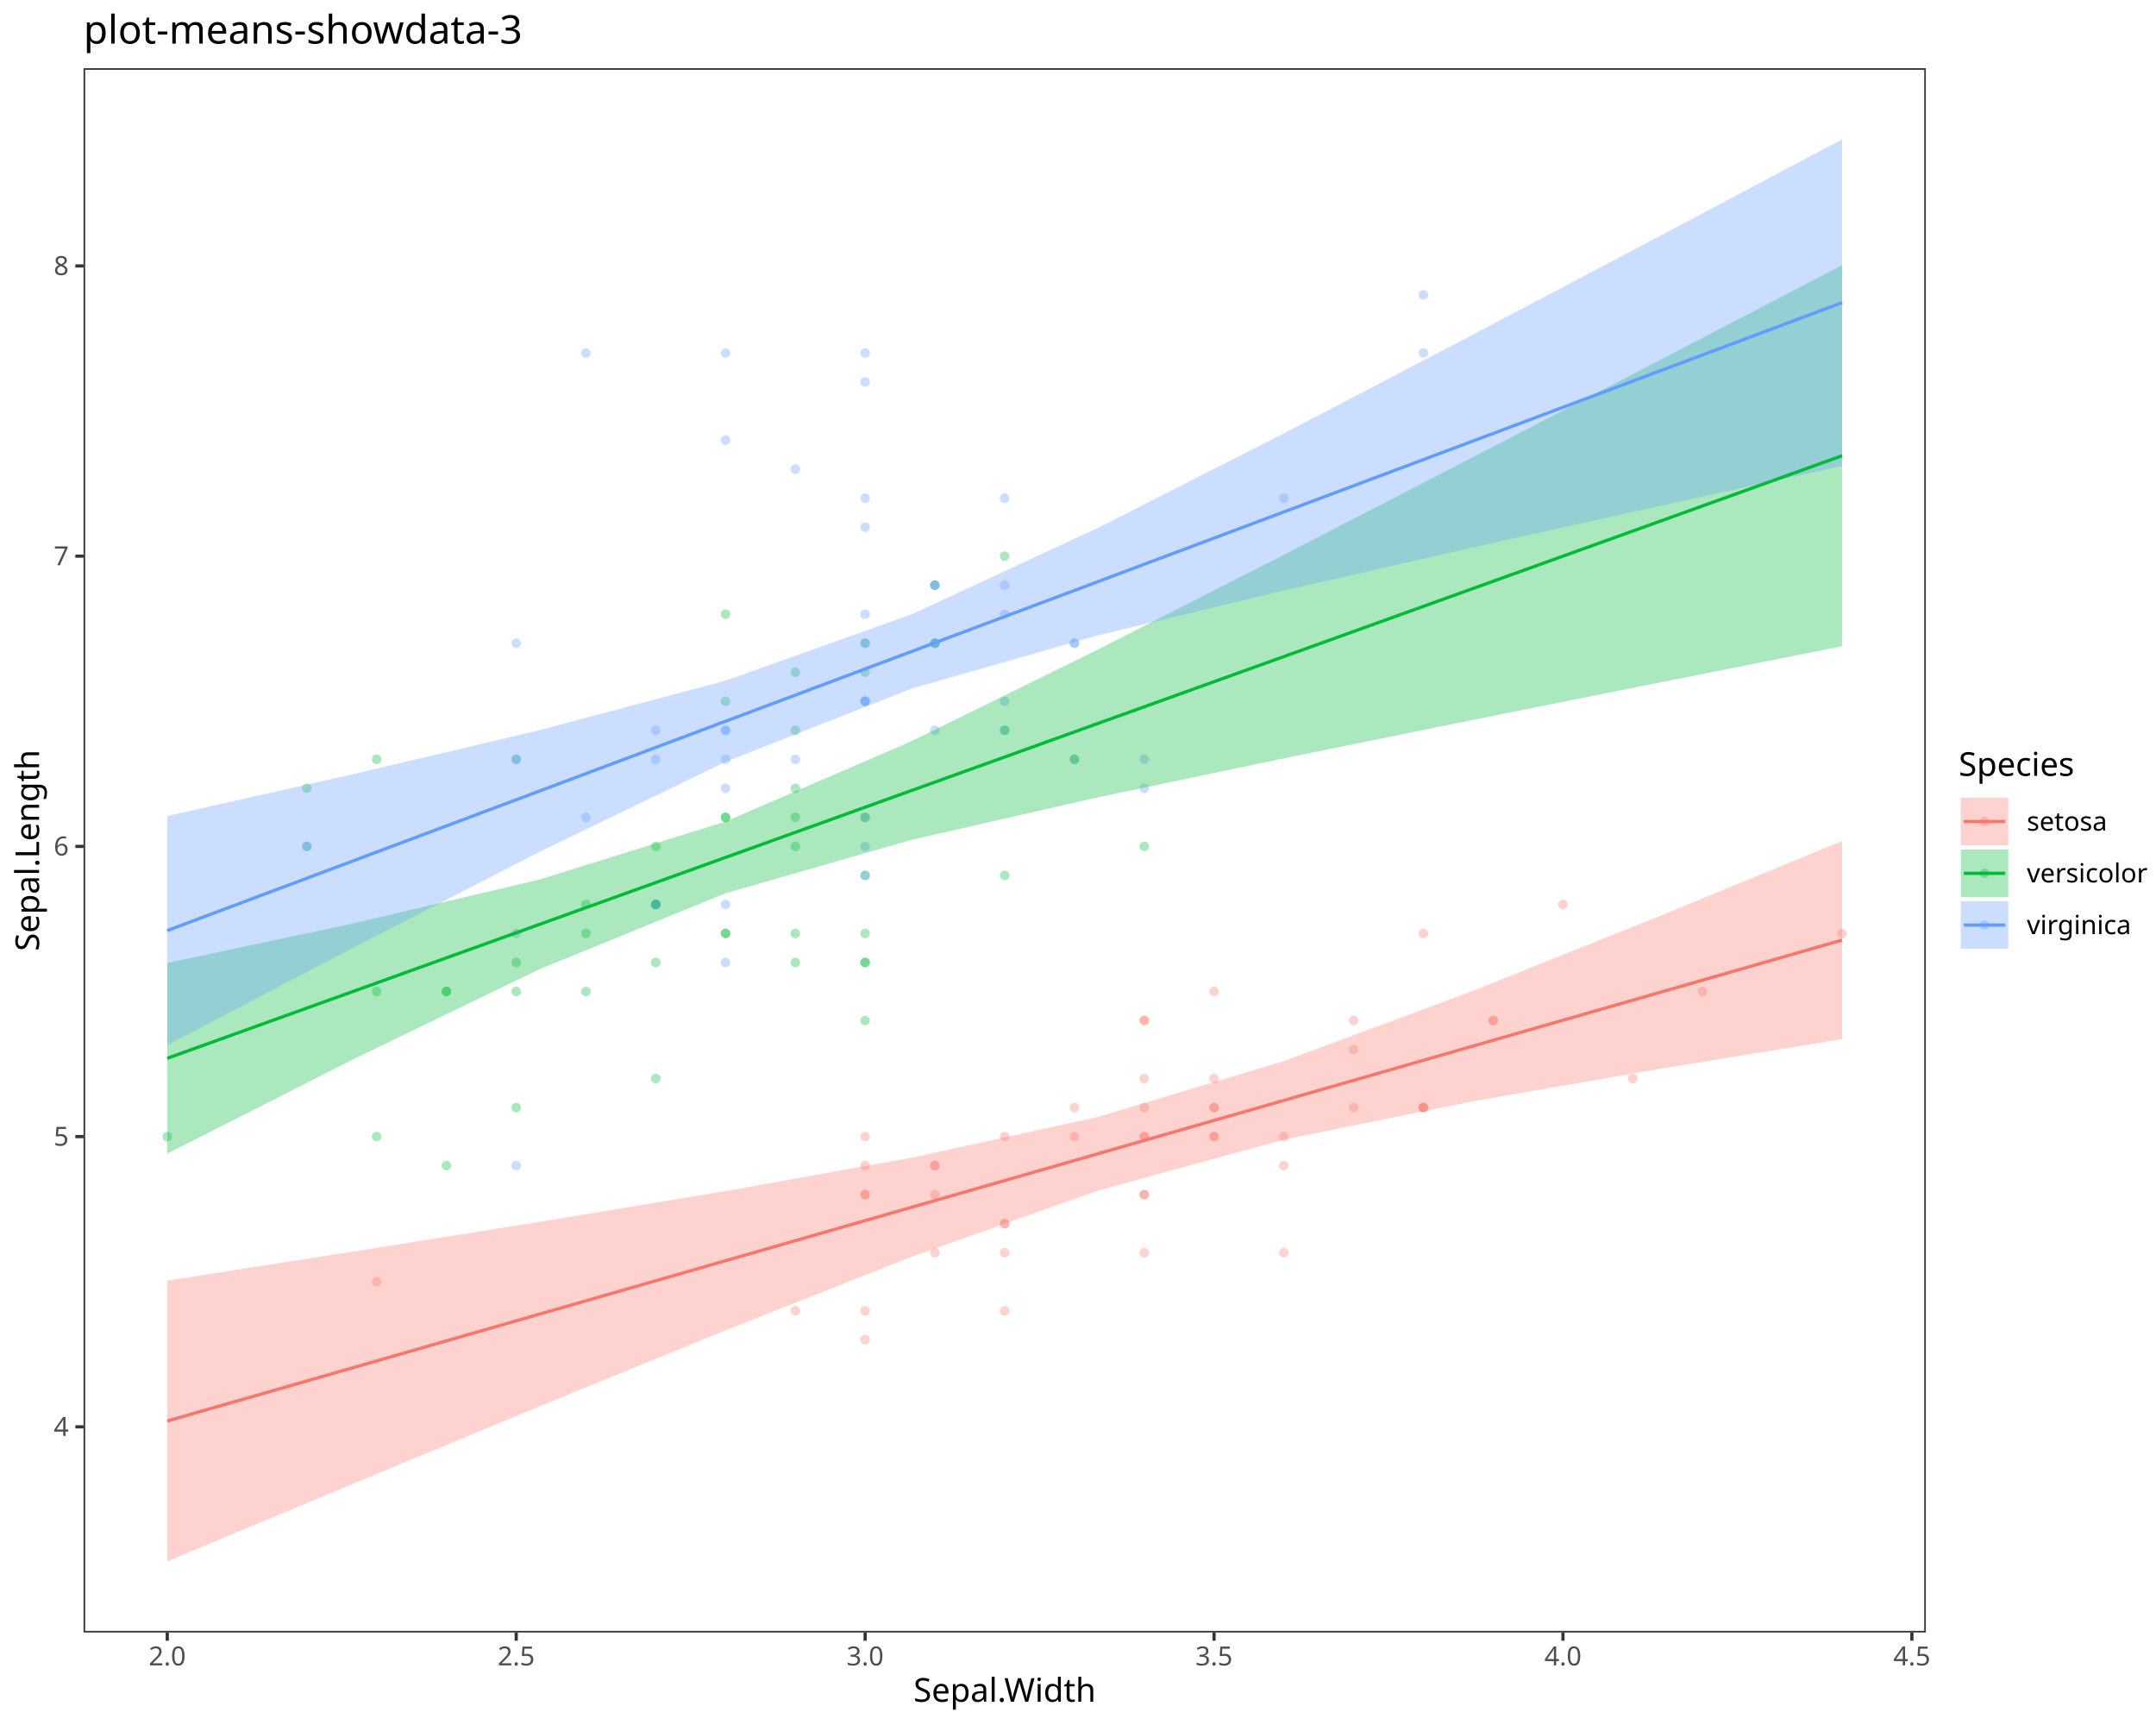
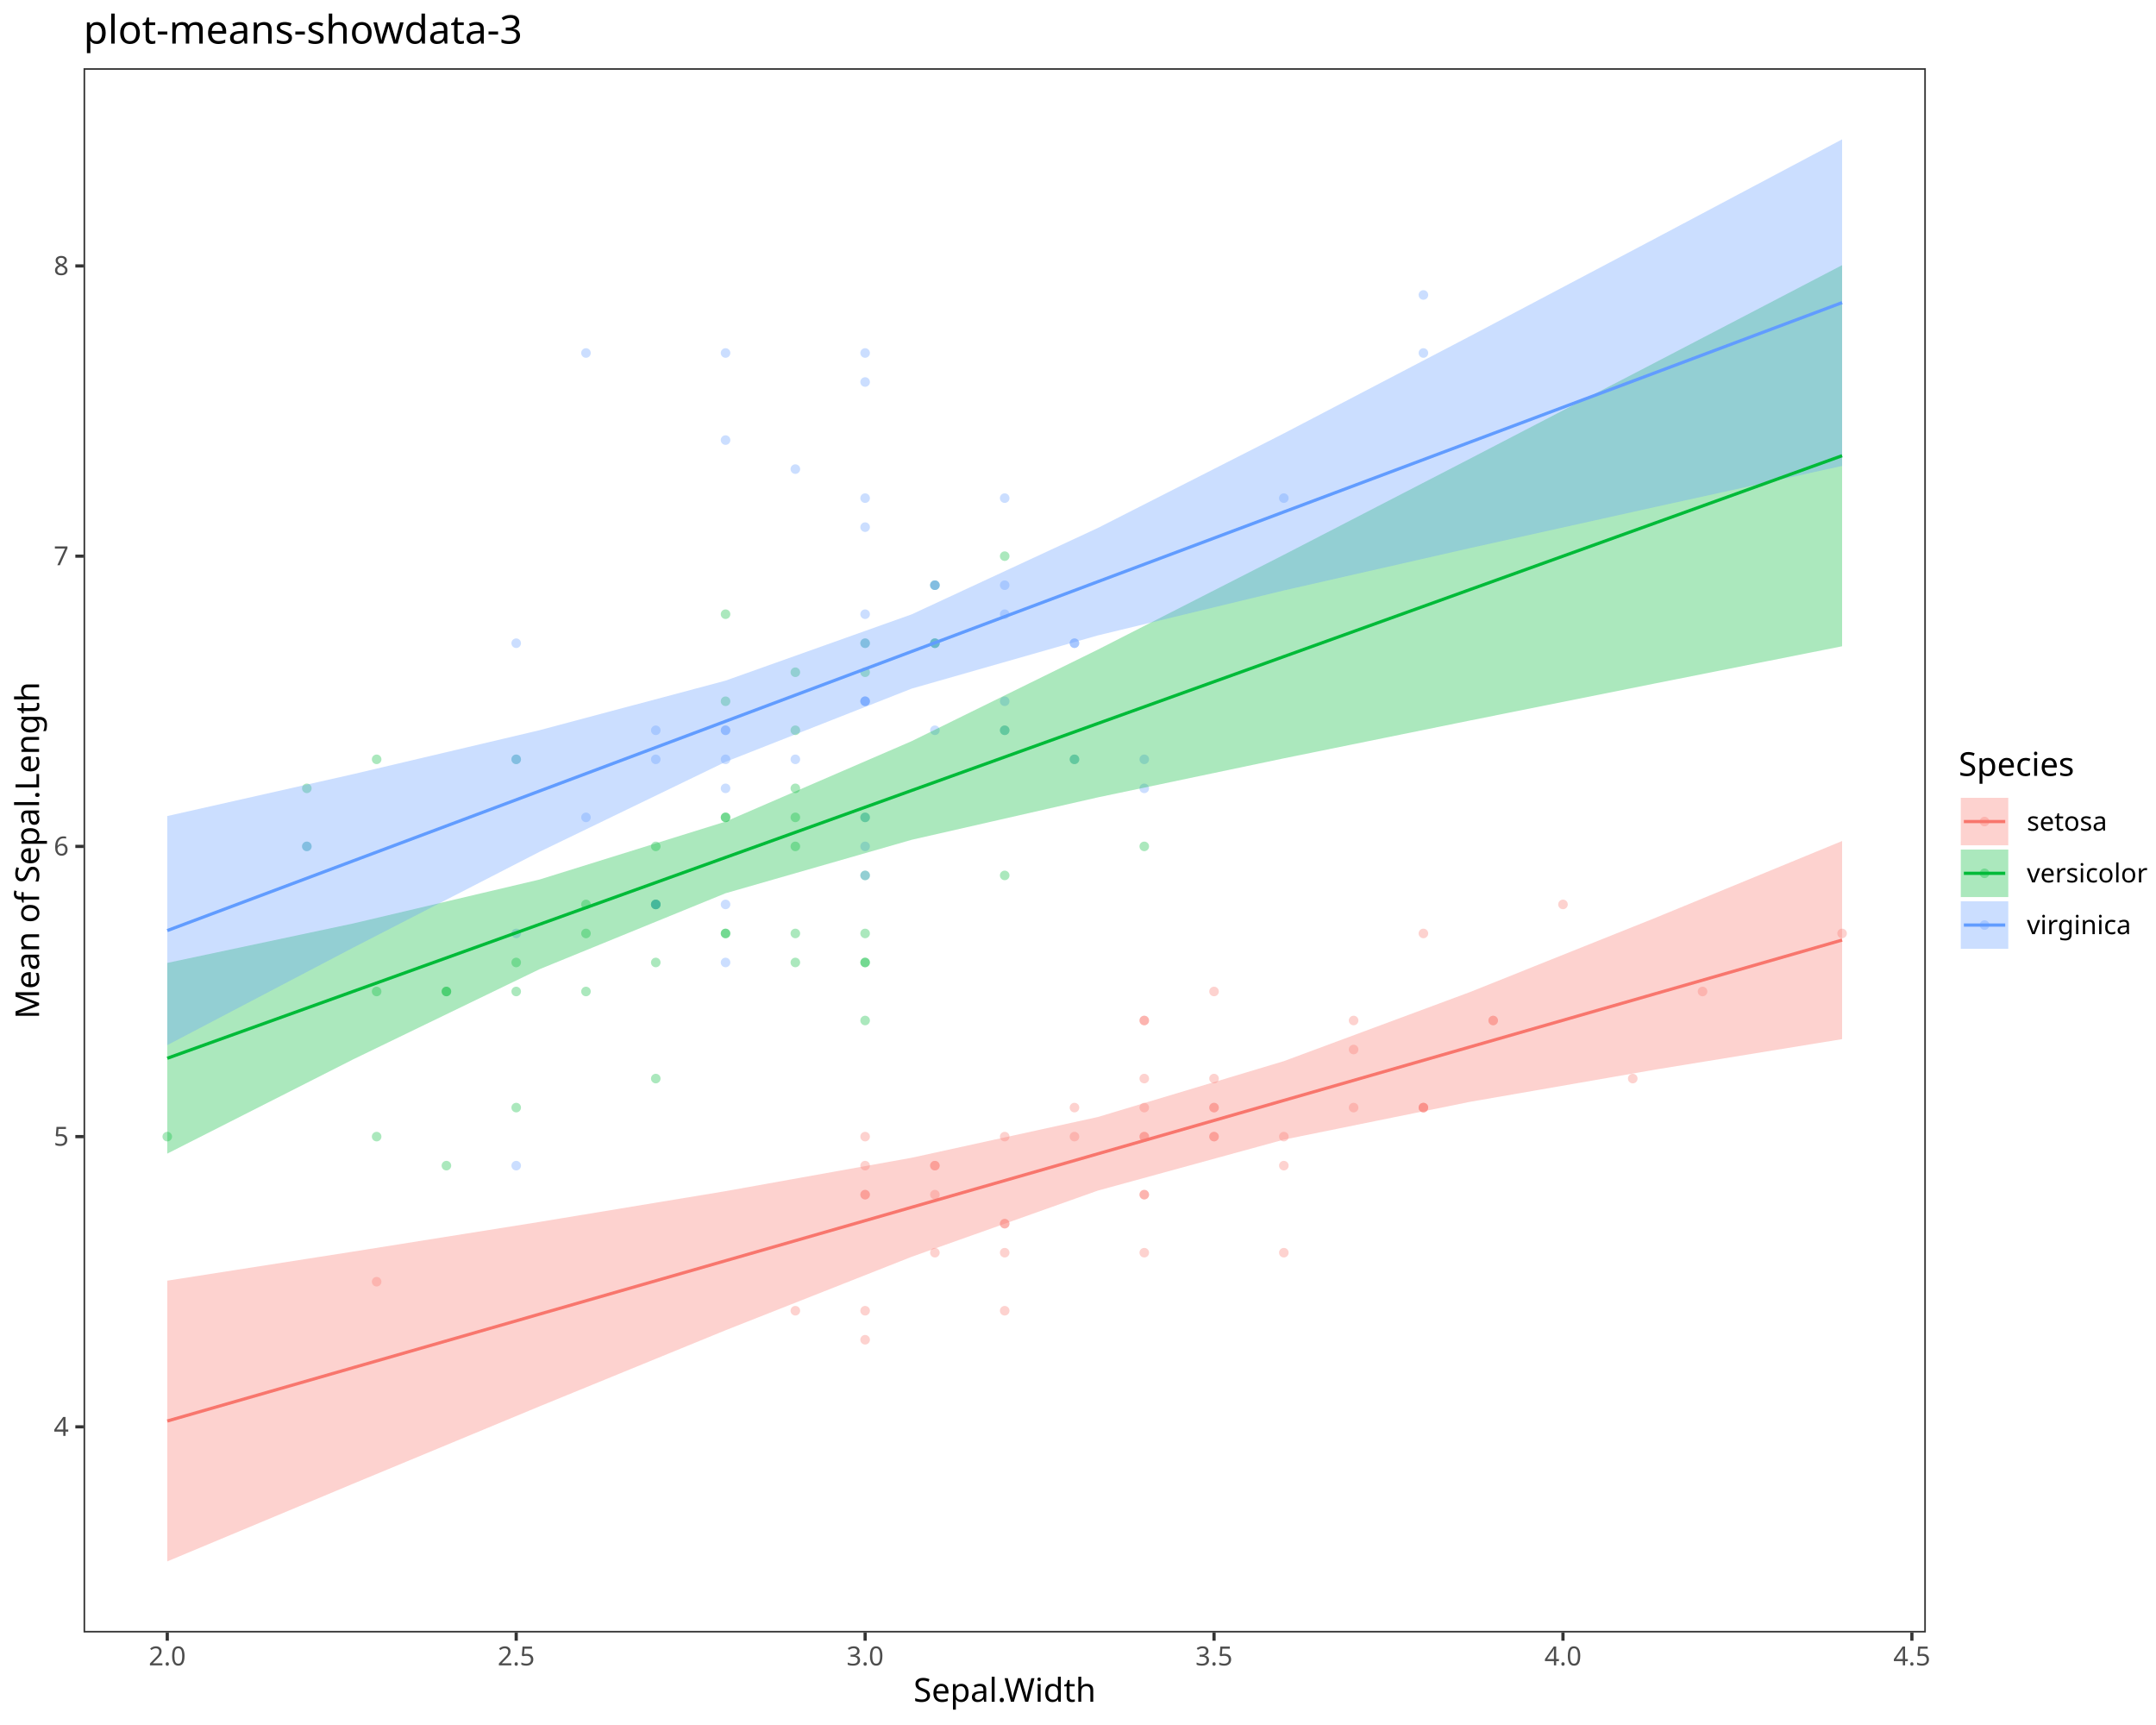
<svg xmlns="http://www.w3.org/2000/svg" class="svglite" data-engine-version="2.0" width="720.00pt" height="576.00pt" viewBox="0 0 720.00 576.00">
  <defs>
    <style type="text/css">
    .svglite line, .svglite polyline, .svglite polygon, .svglite path, .svglite rect, .svglite circle {
      fill: none;
      stroke: #000000;
      stroke-linecap: round;
      stroke-linejoin: round;
      stroke-miterlimit: 10.00;
    }
  </style>
  </defs>
  <rect width="100%" height="100%" style="stroke: none; fill: #FFFFFF;" />
  <defs>
    <clipPath id="cpMC4wMHw3MjAuMDB8MC4wMHw1NzYuMDA=">
      <rect x="0.00" y="0.00" width="720.00" height="576.00" />
    </clipPath>
  </defs>
  <g clip-path="url(#cpMC4wMHw3MjAuMDB8MC4wMHw1NzYuMDA=)">
-     <rect x="0.00" y="0.00" width="720.00" height="576.00" style="stroke-width: 1.07; stroke: #FFFFFF; fill: #FFFFFF;" />
+     <rect x="-0" y="0.00" width="720.00" height="576.00" style="stroke-width: 1.07; stroke: #FFFFFF; fill: #FFFFFF;" />
  </g>
  <defs>
    <clipPath id="cpMjcuOTB8NjQzLjE0fDIyLjc4fDU0NS4xMQ==">
      <rect x="27.90" y="22.78" width="615.24" height="522.33" />
    </clipPath>
  </defs>
  <g clip-path="url(#cpMjcuOTB8NjQzLjE0fDIyLjc4fDU0NS4xMQ==)">
    <rect x="27.90" y="22.78" width="615.24" height="522.33" style="stroke-width: 1.07; stroke: none; fill: #FFFFFF;" />
    <circle cx="405.43" cy="369.84" r="1.60" style="stroke-width: 0.00; stroke: none; fill: #F8766D; fill-opacity: 0.33;" />
    <circle cx="288.91" cy="389.22" r="1.60" style="stroke-width: 0.00; stroke: none; fill: #F8766D; fill-opacity: 0.33;" />
    <circle cx="335.52" cy="408.60" r="1.60" style="stroke-width: 0.00; stroke: none; fill: #F8766D; fill-opacity: 0.33;" />
    <circle cx="312.21" cy="418.29" r="1.60" style="stroke-width: 0.00; stroke: none; fill: #F8766D; fill-opacity: 0.33;" />
    <circle cx="428.74" cy="379.53" r="1.60" style="stroke-width: 0.00; stroke: none; fill: #F8766D; fill-opacity: 0.33;" />
    <circle cx="498.65" cy="340.76" r="1.60" style="stroke-width: 0.00; stroke: none; fill: #F8766D; fill-opacity: 0.33;" />
    <circle cx="382.13" cy="418.29" r="1.60" style="stroke-width: 0.00; stroke: none; fill: #F8766D; fill-opacity: 0.33;" />
    <circle cx="382.13" cy="379.53" r="1.60" style="stroke-width: 0.00; stroke: none; fill: #F8766D; fill-opacity: 0.33;" />
    <circle cx="265.61" cy="437.67" r="1.60" style="stroke-width: 0.00; stroke: none; fill: #F8766D; fill-opacity: 0.33;" />
    <circle cx="312.21" cy="389.22" r="1.60" style="stroke-width: 0.00; stroke: none; fill: #F8766D; fill-opacity: 0.33;" />
    <circle cx="452.04" cy="340.76" r="1.60" style="stroke-width: 0.00; stroke: none; fill: #F8766D; fill-opacity: 0.33;" />
    <circle cx="382.13" cy="398.91" r="1.60" style="stroke-width: 0.00; stroke: none; fill: #F8766D; fill-opacity: 0.33;" />
    <circle cx="288.91" cy="398.91" r="1.60" style="stroke-width: 0.00; stroke: none; fill: #F8766D; fill-opacity: 0.33;" />
    <circle cx="288.91" cy="447.36" r="1.60" style="stroke-width: 0.00; stroke: none; fill: #F8766D; fill-opacity: 0.33;" />
    <circle cx="521.96" cy="302.00" r="1.60" style="stroke-width: 0.00; stroke: none; fill: #F8766D; fill-opacity: 0.33;" />
    <circle cx="615.17" cy="311.69" r="1.60" style="stroke-width: 0.00; stroke: none; fill: #F8766D; fill-opacity: 0.33;" />
    <circle cx="498.65" cy="340.76" r="1.60" style="stroke-width: 0.00; stroke: none; fill: #F8766D; fill-opacity: 0.33;" />
    <circle cx="405.43" cy="369.84" r="1.60" style="stroke-width: 0.00; stroke: none; fill: #F8766D; fill-opacity: 0.33;" />
    <circle cx="475.35" cy="311.69" r="1.60" style="stroke-width: 0.00; stroke: none; fill: #F8766D; fill-opacity: 0.33;" />
    <circle cx="475.35" cy="369.84" r="1.60" style="stroke-width: 0.00; stroke: none; fill: #F8766D; fill-opacity: 0.33;" />
    <circle cx="382.13" cy="340.76" r="1.60" style="stroke-width: 0.00; stroke: none; fill: #F8766D; fill-opacity: 0.33;" />
    <circle cx="452.04" cy="369.84" r="1.60" style="stroke-width: 0.00; stroke: none; fill: #F8766D; fill-opacity: 0.33;" />
    <circle cx="428.74" cy="418.29" r="1.60" style="stroke-width: 0.00; stroke: none; fill: #F8766D; fill-opacity: 0.33;" />
    <circle cx="358.82" cy="369.84" r="1.60" style="stroke-width: 0.00; stroke: none; fill: #F8766D; fill-opacity: 0.33;" />
    <circle cx="382.13" cy="398.91" r="1.60" style="stroke-width: 0.00; stroke: none; fill: #F8766D; fill-opacity: 0.33;" />
    <circle cx="288.91" cy="379.53" r="1.60" style="stroke-width: 0.00; stroke: none; fill: #F8766D; fill-opacity: 0.33;" />
    <circle cx="382.13" cy="379.53" r="1.60" style="stroke-width: 0.00; stroke: none; fill: #F8766D; fill-opacity: 0.33;" />
    <circle cx="405.43" cy="360.15" r="1.60" style="stroke-width: 0.00; stroke: none; fill: #F8766D; fill-opacity: 0.33;" />
    <circle cx="382.13" cy="360.15" r="1.60" style="stroke-width: 0.00; stroke: none; fill: #F8766D; fill-opacity: 0.33;" />
    <circle cx="335.52" cy="408.60" r="1.60" style="stroke-width: 0.00; stroke: none; fill: #F8766D; fill-opacity: 0.33;" />
    <circle cx="312.21" cy="398.91" r="1.60" style="stroke-width: 0.00; stroke: none; fill: #F8766D; fill-opacity: 0.33;" />
    <circle cx="382.13" cy="340.76" r="1.60" style="stroke-width: 0.00; stroke: none; fill: #F8766D; fill-opacity: 0.33;" />
    <circle cx="545.26" cy="360.15" r="1.60" style="stroke-width: 0.00; stroke: none; fill: #F8766D; fill-opacity: 0.33;" />
    <circle cx="568.57" cy="331.07" r="1.60" style="stroke-width: 0.00; stroke: none; fill: #F8766D; fill-opacity: 0.33;" />
    <circle cx="312.21" cy="389.22" r="1.60" style="stroke-width: 0.00; stroke: none; fill: #F8766D; fill-opacity: 0.33;" />
    <circle cx="335.52" cy="379.53" r="1.60" style="stroke-width: 0.00; stroke: none; fill: #F8766D; fill-opacity: 0.33;" />
    <circle cx="405.43" cy="331.07" r="1.60" style="stroke-width: 0.00; stroke: none; fill: #F8766D; fill-opacity: 0.33;" />
    <circle cx="428.74" cy="389.22" r="1.60" style="stroke-width: 0.00; stroke: none; fill: #F8766D; fill-opacity: 0.33;" />
    <circle cx="288.91" cy="437.67" r="1.60" style="stroke-width: 0.00; stroke: none; fill: #F8766D; fill-opacity: 0.33;" />
    <circle cx="382.13" cy="369.84" r="1.60" style="stroke-width: 0.00; stroke: none; fill: #F8766D; fill-opacity: 0.33;" />
    <circle cx="405.43" cy="379.53" r="1.60" style="stroke-width: 0.00; stroke: none; fill: #F8766D; fill-opacity: 0.33;" />
    <circle cx="125.78" cy="427.98" r="1.60" style="stroke-width: 0.00; stroke: none; fill: #F8766D; fill-opacity: 0.33;" />
    <circle cx="335.52" cy="437.67" r="1.60" style="stroke-width: 0.00; stroke: none; fill: #F8766D; fill-opacity: 0.33;" />
    <circle cx="405.43" cy="379.53" r="1.60" style="stroke-width: 0.00; stroke: none; fill: #F8766D; fill-opacity: 0.33;" />
    <circle cx="475.35" cy="369.84" r="1.60" style="stroke-width: 0.00; stroke: none; fill: #F8766D; fill-opacity: 0.33;" />
    <circle cx="288.91" cy="398.91" r="1.60" style="stroke-width: 0.00; stroke: none; fill: #F8766D; fill-opacity: 0.33;" />
    <circle cx="475.35" cy="369.84" r="1.60" style="stroke-width: 0.00; stroke: none; fill: #F8766D; fill-opacity: 0.33;" />
    <circle cx="335.52" cy="418.29" r="1.60" style="stroke-width: 0.00; stroke: none; fill: #F8766D; fill-opacity: 0.33;" />
    <circle cx="452.04" cy="350.45" r="1.60" style="stroke-width: 0.00; stroke: none; fill: #F8766D; fill-opacity: 0.33;" />
    <circle cx="358.82" cy="379.53" r="1.60" style="stroke-width: 0.00; stroke: none; fill: #F8766D; fill-opacity: 0.33;" />
    <circle cx="335.52" cy="185.71" r="1.60" style="stroke-width: 0.00; stroke: none; fill: #00BA38; fill-opacity: 0.33;" />
    <circle cx="335.52" cy="243.85" r="1.60" style="stroke-width: 0.00; stroke: none; fill: #00BA38; fill-opacity: 0.33;" />
    <circle cx="312.21" cy="195.40" r="1.60" style="stroke-width: 0.00; stroke: none; fill: #00BA38; fill-opacity: 0.33;" />
    <circle cx="125.78" cy="331.07" r="1.60" style="stroke-width: 0.00; stroke: none; fill: #00BA38; fill-opacity: 0.33;" />
    <circle cx="242.30" cy="234.16" r="1.60" style="stroke-width: 0.00; stroke: none; fill: #00BA38; fill-opacity: 0.33;" />
    <circle cx="242.30" cy="311.69" r="1.60" style="stroke-width: 0.00; stroke: none; fill: #00BA38; fill-opacity: 0.33;" />
    <circle cx="358.82" cy="253.55" r="1.60" style="stroke-width: 0.00; stroke: none; fill: #00BA38; fill-opacity: 0.33;" />
    <circle cx="149.08" cy="389.22" r="1.60" style="stroke-width: 0.00; stroke: none; fill: #00BA38; fill-opacity: 0.33;" />
    <circle cx="265.61" cy="224.47" r="1.60" style="stroke-width: 0.00; stroke: none; fill: #00BA38; fill-opacity: 0.33;" />
    <circle cx="219.00" cy="360.15" r="1.60" style="stroke-width: 0.00; stroke: none; fill: #00BA38; fill-opacity: 0.33;" />
    <circle cx="55.86" cy="379.53" r="1.60" style="stroke-width: 0.00; stroke: none; fill: #00BA38; fill-opacity: 0.33;" />
    <circle cx="288.91" cy="292.31" r="1.60" style="stroke-width: 0.00; stroke: none; fill: #00BA38; fill-opacity: 0.33;" />
    <circle cx="102.47" cy="282.62" r="1.60" style="stroke-width: 0.00; stroke: none; fill: #00BA38; fill-opacity: 0.33;" />
    <circle cx="265.61" cy="272.93" r="1.60" style="stroke-width: 0.00; stroke: none; fill: #00BA38; fill-opacity: 0.33;" />
    <circle cx="265.61" cy="321.38" r="1.60" style="stroke-width: 0.00; stroke: none; fill: #00BA38; fill-opacity: 0.33;" />
    <circle cx="312.21" cy="214.78" r="1.60" style="stroke-width: 0.00; stroke: none; fill: #00BA38; fill-opacity: 0.33;" />
    <circle cx="288.91" cy="321.38" r="1.60" style="stroke-width: 0.00; stroke: none; fill: #00BA38; fill-opacity: 0.33;" />
    <circle cx="219.00" cy="302.00" r="1.60" style="stroke-width: 0.00; stroke: none; fill: #00BA38; fill-opacity: 0.33;" />
    <circle cx="102.47" cy="263.24" r="1.60" style="stroke-width: 0.00; stroke: none; fill: #00BA38; fill-opacity: 0.33;" />
    <circle cx="172.39" cy="321.38" r="1.60" style="stroke-width: 0.00; stroke: none; fill: #00BA38; fill-opacity: 0.33;" />
    <circle cx="335.52" cy="292.31" r="1.60" style="stroke-width: 0.00; stroke: none; fill: #00BA38; fill-opacity: 0.33;" />
    <circle cx="242.30" cy="272.93" r="1.60" style="stroke-width: 0.00; stroke: none; fill: #00BA38; fill-opacity: 0.33;" />
    <circle cx="172.39" cy="253.55" r="1.60" style="stroke-width: 0.00; stroke: none; fill: #00BA38; fill-opacity: 0.33;" />
    <circle cx="242.30" cy="272.93" r="1.60" style="stroke-width: 0.00; stroke: none; fill: #00BA38; fill-opacity: 0.33;" />
    <circle cx="265.61" cy="243.85" r="1.60" style="stroke-width: 0.00; stroke: none; fill: #00BA38; fill-opacity: 0.33;" />
    <circle cx="288.91" cy="224.47" r="1.60" style="stroke-width: 0.00; stroke: none; fill: #00BA38; fill-opacity: 0.33;" />
    <circle cx="242.30" cy="205.09" r="1.60" style="stroke-width: 0.00; stroke: none; fill: #00BA38; fill-opacity: 0.33;" />
    <circle cx="288.91" cy="214.78" r="1.60" style="stroke-width: 0.00; stroke: none; fill: #00BA38; fill-opacity: 0.33;" />
    <circle cx="265.61" cy="282.62" r="1.60" style="stroke-width: 0.00; stroke: none; fill: #00BA38; fill-opacity: 0.33;" />
    <circle cx="195.69" cy="311.69" r="1.60" style="stroke-width: 0.00; stroke: none; fill: #00BA38; fill-opacity: 0.33;" />
    <circle cx="149.08" cy="331.07" r="1.60" style="stroke-width: 0.00; stroke: none; fill: #00BA38; fill-opacity: 0.33;" />
    <circle cx="149.08" cy="331.07" r="1.60" style="stroke-width: 0.00; stroke: none; fill: #00BA38; fill-opacity: 0.33;" />
    <circle cx="219.00" cy="302.00" r="1.60" style="stroke-width: 0.00; stroke: none; fill: #00BA38; fill-opacity: 0.33;" />
    <circle cx="219.00" cy="282.62" r="1.60" style="stroke-width: 0.00; stroke: none; fill: #00BA38; fill-opacity: 0.33;" />
    <circle cx="288.91" cy="340.76" r="1.60" style="stroke-width: 0.00; stroke: none; fill: #00BA38; fill-opacity: 0.33;" />
    <circle cx="382.13" cy="282.62" r="1.60" style="stroke-width: 0.00; stroke: none; fill: #00BA38; fill-opacity: 0.33;" />
    <circle cx="312.21" cy="214.78" r="1.60" style="stroke-width: 0.00; stroke: none; fill: #00BA38; fill-opacity: 0.33;" />
    <circle cx="125.78" cy="253.55" r="1.60" style="stroke-width: 0.00; stroke: none; fill: #00BA38; fill-opacity: 0.33;" />
    <circle cx="288.91" cy="321.38" r="1.60" style="stroke-width: 0.00; stroke: none; fill: #00BA38; fill-opacity: 0.33;" />
    <circle cx="172.39" cy="331.07" r="1.60" style="stroke-width: 0.00; stroke: none; fill: #00BA38; fill-opacity: 0.33;" />
    <circle cx="195.69" cy="331.07" r="1.60" style="stroke-width: 0.00; stroke: none; fill: #00BA38; fill-opacity: 0.33;" />
    <circle cx="288.91" cy="272.93" r="1.60" style="stroke-width: 0.00; stroke: none; fill: #00BA38; fill-opacity: 0.33;" />
    <circle cx="195.69" cy="302.00" r="1.60" style="stroke-width: 0.00; stroke: none; fill: #00BA38; fill-opacity: 0.33;" />
    <circle cx="125.78" cy="379.53" r="1.60" style="stroke-width: 0.00; stroke: none; fill: #00BA38; fill-opacity: 0.33;" />
    <circle cx="219.00" cy="321.38" r="1.60" style="stroke-width: 0.00; stroke: none; fill: #00BA38; fill-opacity: 0.33;" />
    <circle cx="288.91" cy="311.69" r="1.60" style="stroke-width: 0.00; stroke: none; fill: #00BA38; fill-opacity: 0.33;" />
    <circle cx="265.61" cy="311.69" r="1.60" style="stroke-width: 0.00; stroke: none; fill: #00BA38; fill-opacity: 0.33;" />
    <circle cx="265.61" cy="263.24" r="1.60" style="stroke-width: 0.00; stroke: none; fill: #00BA38; fill-opacity: 0.33;" />
    <circle cx="172.39" cy="369.84" r="1.60" style="stroke-width: 0.00; stroke: none; fill: #00BA38; fill-opacity: 0.33;" />
    <circle cx="242.30" cy="311.69" r="1.60" style="stroke-width: 0.00; stroke: none; fill: #00BA38; fill-opacity: 0.33;" />
    <circle cx="358.82" cy="253.55" r="1.60" style="stroke-width: 0.00; stroke: none; fill: #619CFF; fill-opacity: 0.33;" />
    <circle cx="219.00" cy="302.00" r="1.60" style="stroke-width: 0.00; stroke: none; fill: #619CFF; fill-opacity: 0.33;" />
    <circle cx="288.91" cy="176.02" r="1.60" style="stroke-width: 0.00; stroke: none; fill: #619CFF; fill-opacity: 0.33;" />
    <circle cx="265.61" cy="253.55" r="1.60" style="stroke-width: 0.00; stroke: none; fill: #619CFF; fill-opacity: 0.33;" />
    <circle cx="288.91" cy="234.16" r="1.60" style="stroke-width: 0.00; stroke: none; fill: #619CFF; fill-opacity: 0.33;" />
    <circle cx="288.91" cy="127.56" r="1.60" style="stroke-width: 0.00; stroke: none; fill: #619CFF; fill-opacity: 0.33;" />
    <circle cx="172.39" cy="389.22" r="1.60" style="stroke-width: 0.00; stroke: none; fill: #619CFF; fill-opacity: 0.33;" />
    <circle cx="265.61" cy="156.64" r="1.60" style="stroke-width: 0.00; stroke: none; fill: #619CFF; fill-opacity: 0.33;" />
    <circle cx="172.39" cy="214.78" r="1.60" style="stroke-width: 0.00; stroke: none; fill: #619CFF; fill-opacity: 0.33;" />
    <circle cx="428.74" cy="166.33" r="1.60" style="stroke-width: 0.00; stroke: none; fill: #619CFF; fill-opacity: 0.33;" />
    <circle cx="335.52" cy="234.16" r="1.60" style="stroke-width: 0.00; stroke: none; fill: #619CFF; fill-opacity: 0.33;" />
    <circle cx="219.00" cy="243.85" r="1.60" style="stroke-width: 0.00; stroke: none; fill: #619CFF; fill-opacity: 0.33;" />
    <circle cx="288.91" cy="205.09" r="1.60" style="stroke-width: 0.00; stroke: none; fill: #619CFF; fill-opacity: 0.33;" />
    <circle cx="172.39" cy="311.69" r="1.60" style="stroke-width: 0.00; stroke: none; fill: #619CFF; fill-opacity: 0.33;" />
    <circle cx="242.30" cy="302.00" r="1.60" style="stroke-width: 0.00; stroke: none; fill: #619CFF; fill-opacity: 0.33;" />
    <circle cx="335.52" cy="243.85" r="1.60" style="stroke-width: 0.00; stroke: none; fill: #619CFF; fill-opacity: 0.33;" />
    <circle cx="288.91" cy="234.16" r="1.60" style="stroke-width: 0.00; stroke: none; fill: #619CFF; fill-opacity: 0.33;" />
    <circle cx="475.35" cy="117.87" r="1.60" style="stroke-width: 0.00; stroke: none; fill: #619CFF; fill-opacity: 0.33;" />
    <circle cx="195.69" cy="117.87" r="1.60" style="stroke-width: 0.00; stroke: none; fill: #619CFF; fill-opacity: 0.33;" />
    <circle cx="102.47" cy="282.62" r="1.60" style="stroke-width: 0.00; stroke: none; fill: #619CFF; fill-opacity: 0.33;" />
    <circle cx="335.52" cy="195.40" r="1.60" style="stroke-width: 0.00; stroke: none; fill: #619CFF; fill-opacity: 0.33;" />
    <circle cx="242.30" cy="321.38" r="1.60" style="stroke-width: 0.00; stroke: none; fill: #619CFF; fill-opacity: 0.33;" />
    <circle cx="242.30" cy="117.87" r="1.60" style="stroke-width: 0.00; stroke: none; fill: #619CFF; fill-opacity: 0.33;" />
    <circle cx="219.00" cy="253.55" r="1.60" style="stroke-width: 0.00; stroke: none; fill: #619CFF; fill-opacity: 0.33;" />
    <circle cx="358.82" cy="214.78" r="1.60" style="stroke-width: 0.00; stroke: none; fill: #619CFF; fill-opacity: 0.33;" />
    <circle cx="335.52" cy="166.33" r="1.60" style="stroke-width: 0.00; stroke: none; fill: #619CFF; fill-opacity: 0.33;" />
    <circle cx="242.30" cy="263.24" r="1.60" style="stroke-width: 0.00; stroke: none; fill: #619CFF; fill-opacity: 0.33;" />
    <circle cx="288.91" cy="272.93" r="1.60" style="stroke-width: 0.00; stroke: none; fill: #619CFF; fill-opacity: 0.33;" />
    <circle cx="242.30" cy="243.85" r="1.60" style="stroke-width: 0.00; stroke: none; fill: #619CFF; fill-opacity: 0.33;" />
    <circle cx="288.91" cy="166.33" r="1.60" style="stroke-width: 0.00; stroke: none; fill: #619CFF; fill-opacity: 0.33;" />
    <circle cx="242.30" cy="146.95" r="1.60" style="stroke-width: 0.00; stroke: none; fill: #619CFF; fill-opacity: 0.33;" />
    <circle cx="475.35" cy="98.49" r="1.60" style="stroke-width: 0.00; stroke: none; fill: #619CFF; fill-opacity: 0.33;" />
    <circle cx="242.30" cy="243.85" r="1.60" style="stroke-width: 0.00; stroke: none; fill: #619CFF; fill-opacity: 0.33;" />
    <circle cx="242.30" cy="253.55" r="1.60" style="stroke-width: 0.00; stroke: none; fill: #619CFF; fill-opacity: 0.33;" />
    <circle cx="195.69" cy="272.93" r="1.60" style="stroke-width: 0.00; stroke: none; fill: #619CFF; fill-opacity: 0.33;" />
    <circle cx="288.91" cy="117.87" r="1.60" style="stroke-width: 0.00; stroke: none; fill: #619CFF; fill-opacity: 0.33;" />
    <circle cx="382.13" cy="253.55" r="1.60" style="stroke-width: 0.00; stroke: none; fill: #619CFF; fill-opacity: 0.33;" />
    <circle cx="312.21" cy="243.85" r="1.60" style="stroke-width: 0.00; stroke: none; fill: #619CFF; fill-opacity: 0.33;" />
    <circle cx="288.91" cy="282.62" r="1.60" style="stroke-width: 0.00; stroke: none; fill: #619CFF; fill-opacity: 0.33;" />
    <circle cx="312.21" cy="195.40" r="1.60" style="stroke-width: 0.00; stroke: none; fill: #619CFF; fill-opacity: 0.33;" />
    <circle cx="312.21" cy="214.78" r="1.60" style="stroke-width: 0.00; stroke: none; fill: #619CFF; fill-opacity: 0.33;" />
    <circle cx="312.21" cy="195.40" r="1.60" style="stroke-width: 0.00; stroke: none; fill: #619CFF; fill-opacity: 0.33;" />
    <circle cx="219.00" cy="302.00" r="1.60" style="stroke-width: 0.00; stroke: none; fill: #619CFF; fill-opacity: 0.33;" />
    <circle cx="335.52" cy="205.09" r="1.60" style="stroke-width: 0.00; stroke: none; fill: #619CFF; fill-opacity: 0.33;" />
    <circle cx="358.82" cy="214.78" r="1.60" style="stroke-width: 0.00; stroke: none; fill: #619CFF; fill-opacity: 0.33;" />
    <circle cx="288.91" cy="214.78" r="1.60" style="stroke-width: 0.00; stroke: none; fill: #619CFF; fill-opacity: 0.33;" />
    <circle cx="172.39" cy="253.55" r="1.60" style="stroke-width: 0.00; stroke: none; fill: #619CFF; fill-opacity: 0.33;" />
    <circle cx="288.91" cy="234.16" r="1.60" style="stroke-width: 0.00; stroke: none; fill: #619CFF; fill-opacity: 0.33;" />
    <circle cx="382.13" cy="263.24" r="1.60" style="stroke-width: 0.00; stroke: none; fill: #619CFF; fill-opacity: 0.33;" />
    <circle cx="288.91" cy="292.31" r="1.60" style="stroke-width: 0.00; stroke: none; fill: #619CFF; fill-opacity: 0.33;" />
    <polygon points="55.86,427.63 118.01,417.91 180.16,408.01 242.30,397.74 304.45,386.59 366.59,372.99 428.74,354.33 490.88,331.27 553.03,306.39 615.17,280.83 615.17,346.98 553.03,357.11 490.88,367.92 428.74,380.54 366.59,397.57 304.45,419.66 242.30,444.19 180.16,469.61 118.01,495.40 55.86,521.37 " style="stroke-width: 0.00; stroke: none; stroke-linecap: butt; fill: #F8766D; fill-opacity: 0.33;" />
    <polyline points="55.86,427.63 118.01,417.91 180.16,408.01 242.30,397.74 304.45,386.59 366.59,372.99 428.74,354.33 490.88,331.27 553.03,306.39 615.17,280.83 " style="stroke-width: 1.07; stroke: none; stroke-linecap: butt;" />
    <polyline points="615.17,346.98 553.03,357.11 490.88,367.92 428.74,380.54 366.59,397.57 304.45,419.66 242.30,444.19 180.16,469.61 118.01,495.40 55.86,521.37 " style="stroke-width: 1.07; stroke: none; stroke-linecap: butt;" />
    <polygon points="55.86,321.53 118.01,308.34 180.16,293.69 242.30,274.34 304.45,247.48 366.59,216.93 428.74,185.25 490.88,153.17 553.03,120.91 615.17,88.54 615.17,215.80 553.03,228.15 490.88,240.59 428.74,253.22 366.59,266.26 304.45,280.42 242.30,298.27 180.16,323.64 118.01,353.70 55.86,385.21 " style="stroke-width: 0.00; stroke: none; stroke-linecap: butt; fill: #00BA38; fill-opacity: 0.33;" />
    <polyline points="55.86,321.53 118.01,308.34 180.16,293.69 242.30,274.34 304.45,247.48 366.59,216.93 428.74,185.25 490.88,153.17 553.03,120.91 615.17,88.54 " style="stroke-width: 1.07; stroke: none; stroke-linecap: butt;" />
    <polyline points="615.17,215.80 553.03,228.15 490.88,240.59 428.74,253.22 366.59,266.26 304.45,280.42 242.30,298.27 180.16,323.64 118.01,353.70 55.86,385.21 " style="stroke-width: 1.07; stroke: none; stroke-linecap: butt;" />
    <polygon points="55.86,272.49 118.01,258.48 180.16,243.83 242.30,227.27 304.45,205.14 366.59,176.31 428.74,144.72 490.88,112.27 553.03,79.48 615.17,46.53 615.17,155.58 553.03,169.22 490.88,183.02 428.74,197.16 366.59,212.18 304.45,229.94 242.30,254.40 180.16,284.44 118.01,316.39 55.86,348.98 " style="stroke-width: 0.00; stroke: none; stroke-linecap: butt; fill: #619CFF; fill-opacity: 0.33;" />
    <polyline points="55.86,272.49 118.01,258.48 180.16,243.83 242.30,227.27 304.45,205.14 366.59,176.31 428.74,144.72 490.88,112.27 553.03,79.48 615.17,46.53 " style="stroke-width: 1.07; stroke: none; stroke-linecap: butt;" />
    <polyline points="615.17,155.58 553.03,169.22 490.88,183.02 428.74,197.16 366.59,212.18 304.45,229.94 242.30,254.40 180.16,284.44 118.01,316.39 55.86,348.98 " style="stroke-width: 1.07; stroke: none; stroke-linecap: butt;" />
    <polyline points="55.86,474.50 118.01,456.66 180.16,438.81 242.30,420.97 304.45,403.12 366.59,385.28 428.74,367.44 490.88,349.59 553.03,331.75 615.17,313.90 " style="stroke-width: 1.07; stroke: #F8766D; stroke-linecap: butt;" />
    <polyline points="55.86,353.37 118.01,331.02 180.16,308.66 242.30,286.31 304.45,263.95 366.59,241.59 428.74,219.24 490.88,196.88 553.03,174.53 615.17,152.17 " style="stroke-width: 1.07; stroke: #00BA38; stroke-linecap: butt;" />
    <polyline points="55.86,310.73 118.01,287.43 180.16,264.14 242.30,240.84 304.45,217.54 366.59,194.24 428.74,170.94 490.88,147.65 553.03,124.35 615.17,101.05 " style="stroke-width: 1.07; stroke: #619CFF; stroke-linecap: butt;" />
    <rect x="27.90" y="22.78" width="615.24" height="522.33" style="stroke-width: 1.07; stroke: #333333;" />
  </g>
  <g clip-path="url(#cpMC4wMHw3MjAuMDB8MC4wMHw1NzYuMDA=)">
    <text x="22.97" y="479.46" text-anchor="end" style="font-size: 8.80px; fill: #4D4D4D; font-family: sans;" textLength="4.89px" lengthAdjust="spacingAndGlyphs">4</text>
    <text x="22.97" y="382.56" text-anchor="end" style="font-size: 8.80px; fill: #4D4D4D; font-family: sans;" textLength="4.89px" lengthAdjust="spacingAndGlyphs">5</text>
    <text x="22.97" y="285.65" text-anchor="end" style="font-size: 8.80px; fill: #4D4D4D; font-family: sans;" textLength="4.89px" lengthAdjust="spacingAndGlyphs">6</text>
    <text x="22.97" y="188.74" text-anchor="end" style="font-size: 8.80px; fill: #4D4D4D; font-family: sans;" textLength="4.89px" lengthAdjust="spacingAndGlyphs">7</text>
    <text x="22.97" y="91.83" text-anchor="end" style="font-size: 8.80px; fill: #4D4D4D; font-family: sans;" textLength="4.89px" lengthAdjust="spacingAndGlyphs">8</text>
    <polyline points="25.16,476.44 27.90,476.44 " style="stroke-width: 1.07; stroke: #333333; stroke-linecap: butt;" />
    <polyline points="25.16,379.53 27.90,379.53 " style="stroke-width: 1.07; stroke: #333333; stroke-linecap: butt;" />
    <polyline points="25.16,282.62 27.90,282.62 " style="stroke-width: 1.07; stroke: #333333; stroke-linecap: butt;" />
    <polyline points="25.16,185.71 27.90,185.71 " style="stroke-width: 1.07; stroke: #333333; stroke-linecap: butt;" />
    <polyline points="25.16,88.80 27.90,88.80 " style="stroke-width: 1.07; stroke: #333333; stroke-linecap: butt;" />
    <polyline points="55.86,547.85 55.86,545.11 " style="stroke-width: 1.07; stroke: #333333; stroke-linecap: butt;" />
    <polyline points="172.39,547.85 172.39,545.11 " style="stroke-width: 1.07; stroke: #333333; stroke-linecap: butt;" />
    <polyline points="288.91,547.85 288.91,545.11 " style="stroke-width: 1.07; stroke: #333333; stroke-linecap: butt;" />
    <polyline points="405.43,547.85 405.43,545.11 " style="stroke-width: 1.07; stroke: #333333; stroke-linecap: butt;" />
    <polyline points="521.96,547.85 521.96,545.11 " style="stroke-width: 1.07; stroke: #333333; stroke-linecap: butt;" />
    <polyline points="638.48,547.85 638.48,545.11 " style="stroke-width: 1.07; stroke: #333333; stroke-linecap: butt;" />
    <text x="55.86" y="556.10" text-anchor="middle" style="font-size: 8.80px; fill: #4D4D4D; font-family: sans;" textLength="12.23px" lengthAdjust="spacingAndGlyphs">2.0</text>
    <text x="172.39" y="556.10" text-anchor="middle" style="font-size: 8.80px; fill: #4D4D4D; font-family: sans;" textLength="12.23px" lengthAdjust="spacingAndGlyphs">2.5</text>
    <text x="288.91" y="556.10" text-anchor="middle" style="font-size: 8.80px; fill: #4D4D4D; font-family: sans;" textLength="12.23px" lengthAdjust="spacingAndGlyphs">3.0</text>
    <text x="405.43" y="556.10" text-anchor="middle" style="font-size: 8.80px; fill: #4D4D4D; font-family: sans;" textLength="12.23px" lengthAdjust="spacingAndGlyphs">3.5</text>
    <text x="521.96" y="556.10" text-anchor="middle" style="font-size: 8.80px; fill: #4D4D4D; font-family: sans;" textLength="12.23px" lengthAdjust="spacingAndGlyphs">4.0</text>
    <text x="638.48" y="556.10" text-anchor="middle" style="font-size: 8.80px; fill: #4D4D4D; font-family: sans;" textLength="12.23px" lengthAdjust="spacingAndGlyphs">4.5</text>
    <text x="335.52" y="568.24" text-anchor="middle" style="font-size: 11.00px; font-family: sans;" textLength="59.31px" lengthAdjust="spacingAndGlyphs">Sepal.Width</text>
-     <text transform="translate(13.05,283.95) rotate(-90)" text-anchor="middle" style="font-size: 11.00px; font-family: sans;" textLength="64.84px" lengthAdjust="spacingAndGlyphs">Sepal.Length</text>
+     <text transform="translate(13.05,283.95) rotate(-90)" text-anchor="middle" style="font-size: 11.00px; font-family: sans;" textLength="107.65px" lengthAdjust="spacingAndGlyphs">Mean of Sepal.Length</text>
    <rect x="654.10" y="250.36" width="60.42" height="67.17" style="stroke-width: 1.07; stroke: none; fill: #FFFFFF;" />
    <text x="654.10" y="259.07" style="font-size: 11.00px; font-family: sans;" textLength="39.14px" lengthAdjust="spacingAndGlyphs">Species</text>
    <rect x="654.10" y="265.69" width="17.28" height="17.28" style="stroke-width: 1.07; stroke: none; fill: #FFFFFF;" />
    <circle cx="662.74" cy="274.33" r="1.60" style="stroke-width: 0.00; stroke: none; fill: #F8766D; fill-opacity: 0.33;" />
    <rect x="654.81" y="266.40" width="15.86" height="15.86" style="stroke-width: 1.07; stroke: none; stroke-linecap: butt; stroke-linejoin: miter; fill: #F8766D; fill-opacity: 0.33;" />
    <line x1="655.83" y1="274.33" x2="669.65" y2="274.33" style="stroke-width: 1.07; stroke: #F8766D; stroke-linecap: butt;" />
    <rect x="654.10" y="282.97" width="17.28" height="17.28" style="stroke-width: 1.07; stroke: none; fill: #FFFFFF;" />
    <circle cx="662.74" cy="291.61" r="1.60" style="stroke-width: 0.00; stroke: none; fill: #00BA38; fill-opacity: 0.33;" />
    <rect x="654.81" y="283.68" width="15.86" height="15.86" style="stroke-width: 1.07; stroke: none; stroke-linecap: butt; stroke-linejoin: miter; fill: #00BA38; fill-opacity: 0.33;" />
    <line x1="655.83" y1="291.61" x2="669.65" y2="291.61" style="stroke-width: 1.07; stroke: #00BA38; stroke-linecap: butt;" />
    <rect x="654.10" y="300.25" width="17.28" height="17.28" style="stroke-width: 1.07; stroke: none; fill: #FFFFFF;" />
    <circle cx="662.74" cy="308.89" r="1.60" style="stroke-width: 0.00; stroke: none; fill: #619CFF; fill-opacity: 0.33;" />
    <rect x="654.81" y="300.96" width="15.86" height="15.86" style="stroke-width: 1.07; stroke: none; stroke-linecap: butt; stroke-linejoin: miter; fill: #619CFF; fill-opacity: 0.33;" />
    <line x1="655.83" y1="308.89" x2="669.65" y2="308.89" style="stroke-width: 1.07; stroke: #619CFF; stroke-linecap: butt;" />
    <text x="676.86" y="277.36" style="font-size: 8.80px; font-family: sans;" textLength="25.94px" lengthAdjust="spacingAndGlyphs">setosa</text>
    <text x="676.86" y="294.64" style="font-size: 8.80px; font-family: sans;" textLength="37.66px" lengthAdjust="spacingAndGlyphs">versicolor</text>
    <text x="676.86" y="311.92" style="font-size: 8.80px; font-family: sans;" textLength="32.28px" lengthAdjust="spacingAndGlyphs">virginica</text>
    <text x="27.90" y="14.56" style="font-size: 13.20px; font-family: sans;" textLength="137.96px" lengthAdjust="spacingAndGlyphs">plot-means-showdata-3</text>
  </g>
</svg>
